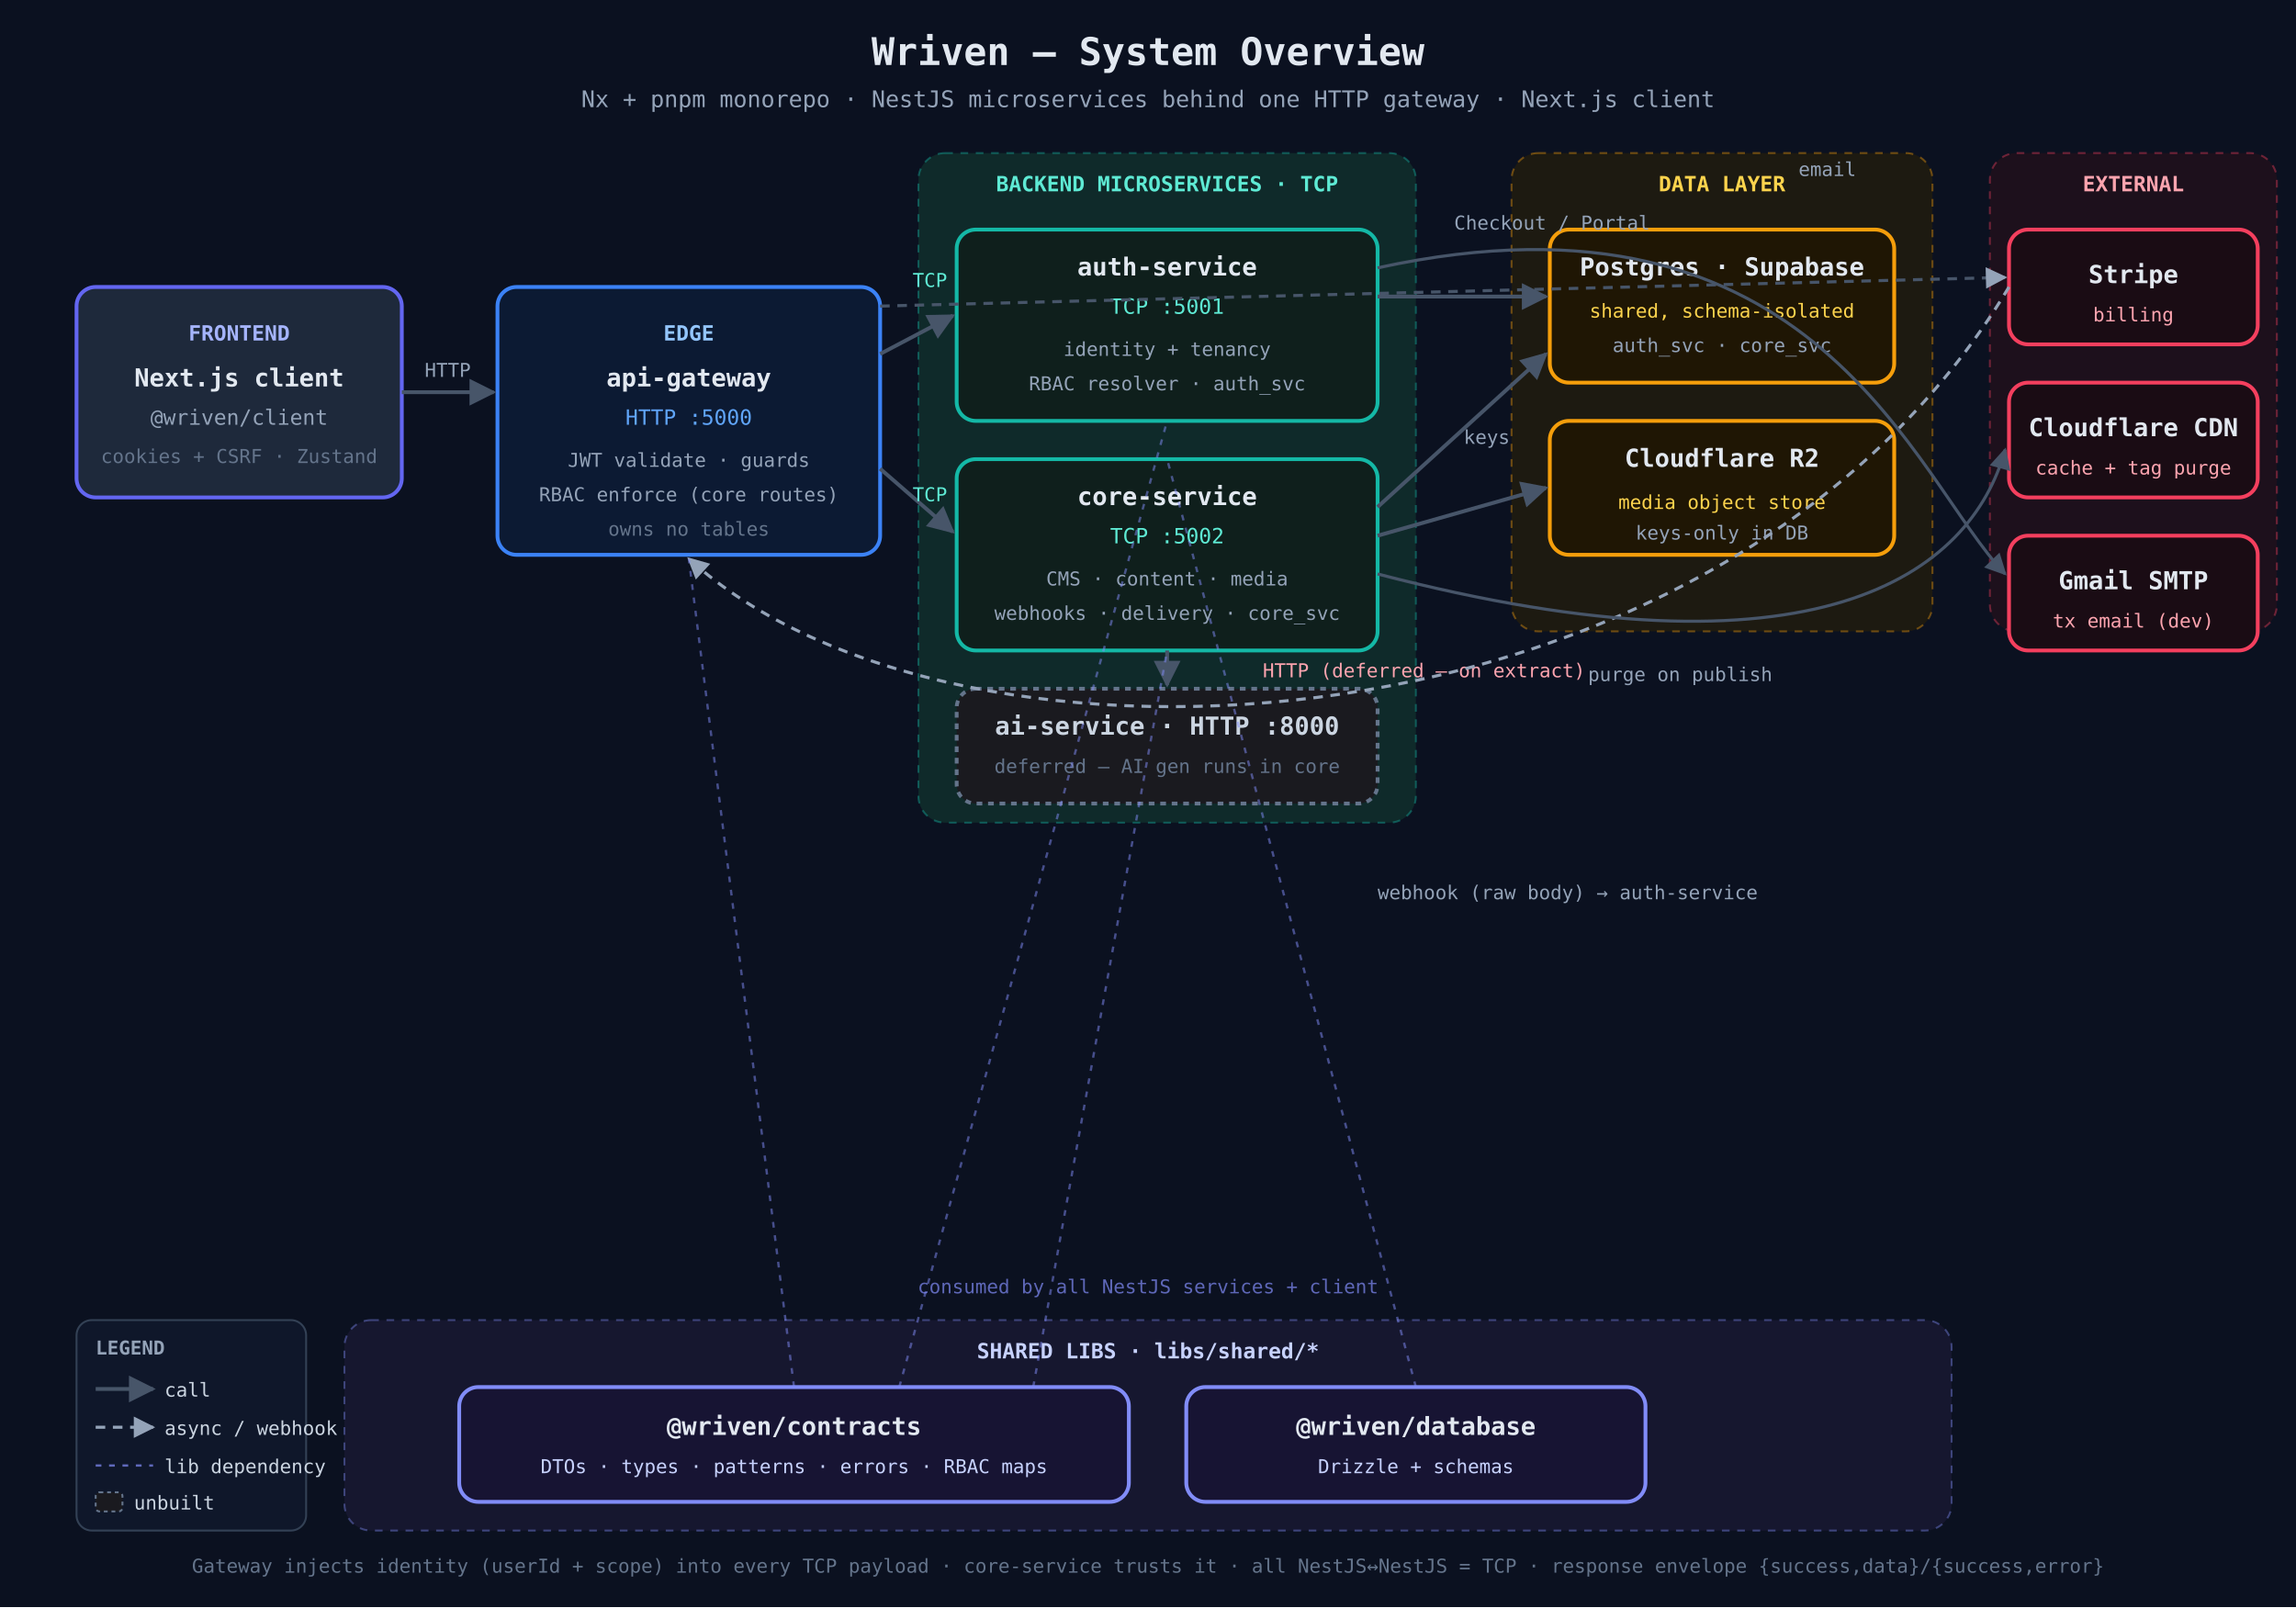
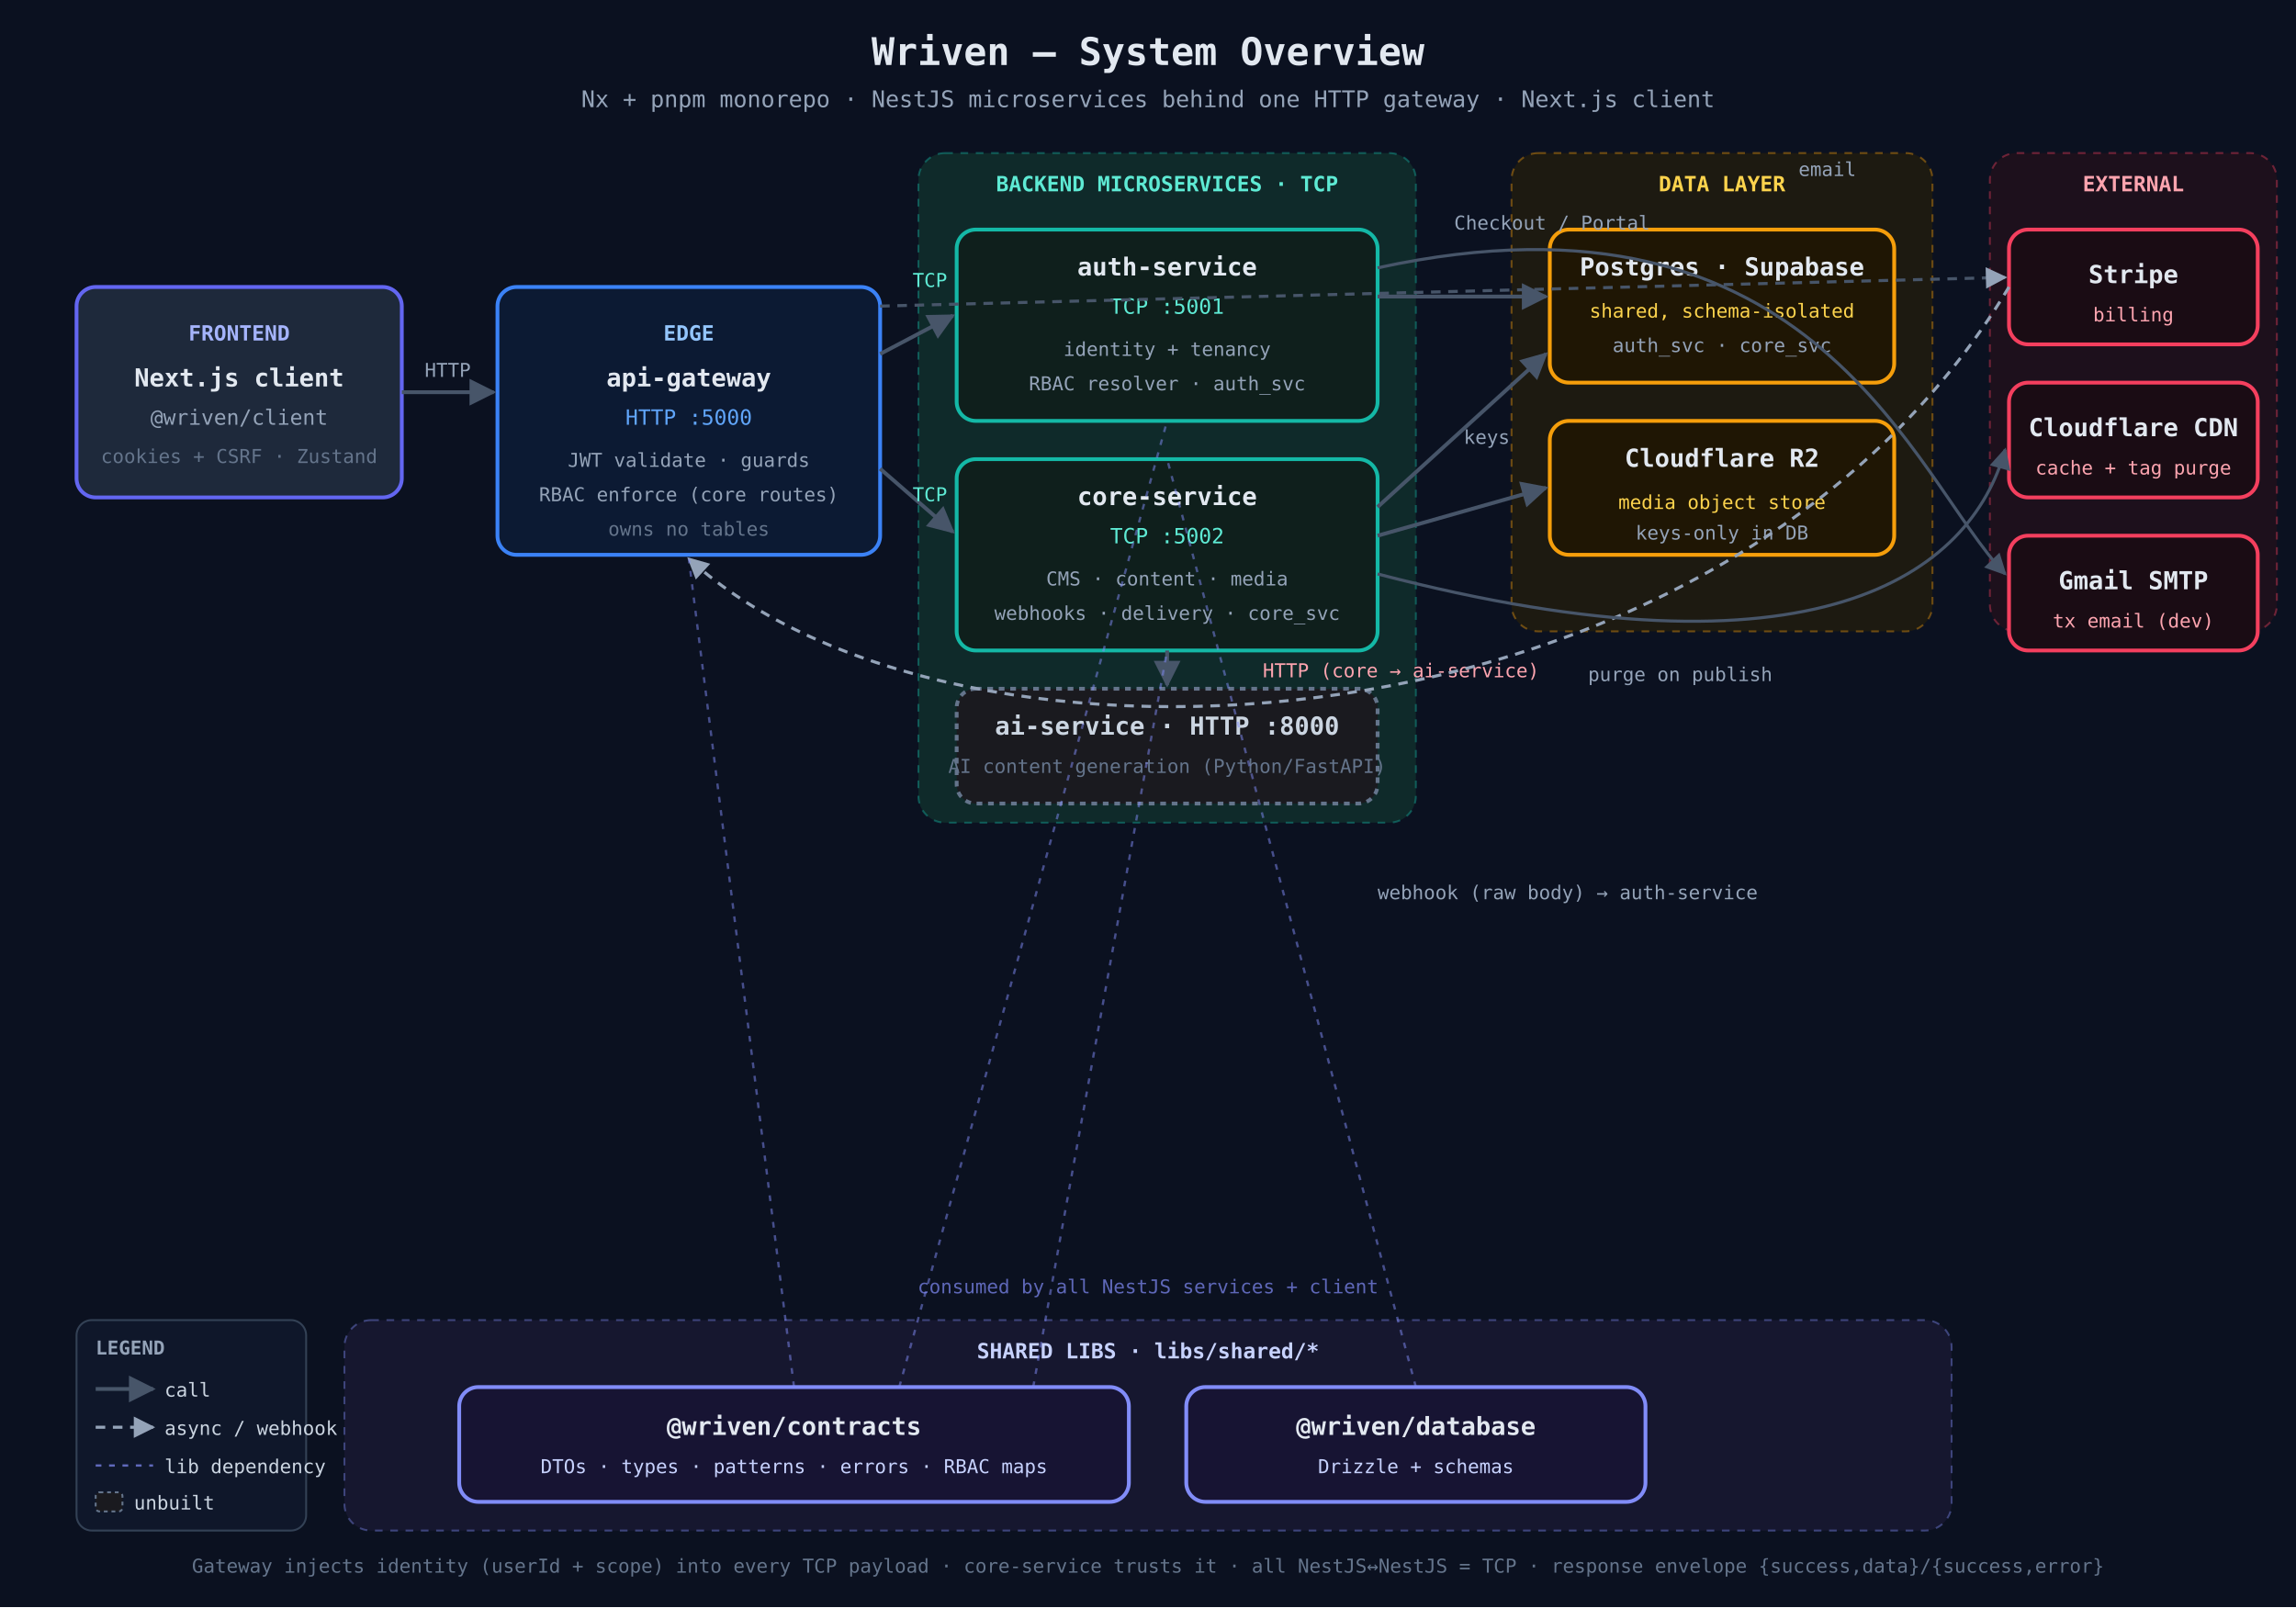
<svg xmlns="http://www.w3.org/2000/svg" viewBox="0 0 1200 840" font-family="ui-monospace, SFMono-Regular, Menlo, Consolas, monospace" font-size="13">
  <defs>
    <marker id="arrow" viewBox="0 0 10 10" refX="9" refY="5" markerWidth="7" markerHeight="7" orient="auto-start-reverse">
      <path d="M0,0 L10,5 L0,10 z" fill="#475569" />
    </marker>
    <marker id="arrowDash" viewBox="0 0 10 10" refX="9" refY="5" markerWidth="7" markerHeight="7" orient="auto-start-reverse">
      <path d="M0,0 L10,5 L0,10 z" fill="#94a3b8" />
    </marker>
  </defs>
  <rect width="1200" height="840" fill="#0b1120" />
  <text x="600" y="34" text-anchor="middle" fill="#e2e8f0" font-size="20" font-weight="bold">Wriven — System Overview</text>
  <text x="600" y="56" text-anchor="middle" fill="#94a3b8" font-size="12">Nx + pnpm monorepo · NestJS microservices behind one HTTP gateway · Next.js client</text>
  <rect x="480" y="80" width="260" height="350" rx="14" fill="#0f2a2a" stroke="#14b8a6" stroke-opacity="0.4" stroke-dasharray="4 4" />
  <text x="610" y="100" text-anchor="middle" fill="#5eead4" font-size="11" font-weight="bold">BACKEND MICROSERVICES · TCP</text>
  <rect x="790" y="80" width="220" height="250" rx="14" fill="#2a2008" fill-opacity="0.6" stroke="#f59e0b" stroke-opacity="0.4" stroke-dasharray="4 4" />
  <text x="900" y="100" text-anchor="middle" fill="#fcd34d" font-size="11" font-weight="bold">DATA LAYER</text>
  <rect x="1040" y="80" width="150" height="250" rx="14" fill="#2a0f1a" fill-opacity="0.6" stroke="#f43f5e" stroke-opacity="0.4" stroke-dasharray="4 4" />
  <text x="1115" y="100" text-anchor="middle" fill="#fda4af" font-size="11" font-weight="bold">EXTERNAL</text>
  <rect x="180" y="690" width="840" height="110" rx="14" fill="#1e1b3a" fill-opacity="0.6" stroke="#818cf8" stroke-opacity="0.4" stroke-dasharray="4 4" />
  <text x="600" y="710" text-anchor="middle" fill="#c7d2fe" font-size="11" font-weight="bold">SHARED LIBS · libs/shared/*</text>
  <g>
    <rect x="40" y="150" width="170" height="110" rx="10" fill="#1e293b" stroke="#6366f1" stroke-width="2" />
    <text x="125" y="178" text-anchor="middle" fill="#a5b4fc" font-size="11" font-weight="bold">FRONTEND</text>
    <text x="125" y="202" text-anchor="middle" fill="#e2e8f0" font-weight="bold">Next.js client</text>
    <text x="125" y="222" text-anchor="middle" fill="#94a3b8" font-size="11">@wriven/client</text>
    <text x="125" y="242" text-anchor="middle" fill="#64748b" font-size="10">cookies + CSRF · Zustand</text>
  </g>
  <g>
    <rect x="260" y="150" width="200" height="140" rx="10" fill="#0c1a33" stroke="#3b82f6" stroke-width="2" />
    <text x="360" y="178" text-anchor="middle" fill="#93c5fd" font-size="11" font-weight="bold">EDGE</text>
    <text x="360" y="202" text-anchor="middle" fill="#e2e8f0" font-weight="bold">api-gateway</text>
    <text x="360" y="222" text-anchor="middle" fill="#60a5fa" font-size="11">HTTP :5000</text>
    <text x="360" y="244" text-anchor="middle" fill="#94a3b8" font-size="10">JWT validate · guards</text>
    <text x="360" y="262" text-anchor="middle" fill="#94a3b8" font-size="10">RBAC enforce (core routes)</text>
    <text x="360" y="280" text-anchor="middle" fill="#64748b" font-size="10">owns no tables</text>
  </g>
  <g>
    <rect x="500" y="120" width="220" height="100" rx="10" fill="#0f1f1c" stroke="#14b8a6" stroke-width="2" />
    <text x="610" y="144" text-anchor="middle" fill="#e2e8f0" font-weight="bold">auth-service</text>
    <text x="610" y="164" text-anchor="middle" fill="#5eead4" font-size="11">TCP :5001</text>
    <text x="610" y="186" text-anchor="middle" fill="#94a3b8" font-size="10">identity + tenancy</text>
    <text x="610" y="204" text-anchor="middle" fill="#94a3b8" font-size="10">RBAC resolver · auth_svc</text>
  </g>
  <g>
    <rect x="500" y="240" width="220" height="100" rx="10" fill="#0f1f1c" stroke="#14b8a6" stroke-width="2" />
    <text x="610" y="264" text-anchor="middle" fill="#e2e8f0" font-weight="bold">core-service</text>
    <text x="610" y="284" text-anchor="middle" fill="#5eead4" font-size="11">TCP :5002</text>
    <text x="610" y="306" text-anchor="middle" fill="#94a3b8" font-size="10">CMS · content · media</text>
    <text x="610" y="324" text-anchor="middle" fill="#94a3b8" font-size="10">webhooks · delivery · core_svc</text>
  </g>
  <g>
    <rect x="500" y="360" width="220" height="60" rx="10" fill="#1a1a1f" stroke="#64748b" stroke-width="2" stroke-dasharray="3 3" />
    <text x="610" y="384" text-anchor="middle" fill="#cbd5e1" font-weight="bold">ai-service · HTTP :8000</text>
-     <text x="610" y="404" text-anchor="middle" fill="#64748b" font-size="10">deferred — AI gen runs in core</text>
+     <text x="610" y="404" text-anchor="middle" fill="#64748b" font-size="10">AI content generation (Python/FastAPI)</text>
  </g>
  <g>
    <rect x="810" y="120" width="180" height="80" rx="10" fill="#1f1604" stroke="#f59e0b" stroke-width="2" />
    <text x="900" y="144" text-anchor="middle" fill="#e2e8f0" font-weight="bold">Postgres · Supabase</text>
    <text x="900" y="166" text-anchor="middle" fill="#fcd34d" font-size="10">shared, schema-isolated</text>
    <text x="900" y="184" text-anchor="middle" fill="#94a3b8" font-size="10">auth_svc · core_svc</text>
  </g>
  <g>
    <rect x="810" y="220" width="180" height="70" rx="10" fill="#1f1604" stroke="#f59e0b" stroke-width="2" />
    <text x="900" y="244" text-anchor="middle" fill="#e2e8f0" font-weight="bold">Cloudflare R2</text>
    <text x="900" y="266" text-anchor="middle" fill="#fcd34d" font-size="10">media object store</text>
    <text x="900" y="282" text-anchor="middle" fill="#94a3b8" font-size="10">keys-only in DB</text>
  </g>
  <g>
    <rect x="1050" y="120" width="130" height="60" rx="10" fill="#1a0c14" stroke="#f43f5e" stroke-width="2" />
    <text x="1115" y="148" text-anchor="middle" fill="#e2e8f0" font-weight="bold">Stripe</text>
    <text x="1115" y="168" text-anchor="middle" fill="#fda4af" font-size="10">billing</text>
  </g>
  <g>
    <rect x="1050" y="200" width="130" height="60" rx="10" fill="#1a0c14" stroke="#f43f5e" stroke-width="2" />
    <text x="1115" y="228" text-anchor="middle" fill="#e2e8f0" font-weight="bold">Cloudflare CDN</text>
    <text x="1115" y="248" text-anchor="middle" fill="#fda4af" font-size="10">cache + tag purge</text>
  </g>
  <g>
    <rect x="1050" y="280" width="130" height="60" rx="10" fill="#1a0c14" stroke="#f43f5e" stroke-width="2" />
    <text x="1115" y="308" text-anchor="middle" fill="#e2e8f0" font-weight="bold">Gmail SMTP</text>
    <text x="1115" y="328" text-anchor="middle" fill="#fda4af" font-size="10">tx email (dev)</text>
  </g>
  <g>
    <rect x="240" y="725" width="350" height="60" rx="10" fill="#171433" stroke="#818cf8" stroke-width="2" />
    <text x="415" y="750" text-anchor="middle" fill="#e2e8f0" font-weight="bold">@wriven/contracts</text>
    <text x="415" y="770" text-anchor="middle" fill="#c7d2fe" font-size="10">DTOs · types · patterns · errors · RBAC maps</text>
  </g>
  <g>
    <rect x="620" y="725" width="240" height="60" rx="10" fill="#171433" stroke="#818cf8" stroke-width="2" />
    <text x="740" y="750" text-anchor="middle" fill="#e2e8f0" font-weight="bold">@wriven/database</text>
    <text x="740" y="770" text-anchor="middle" fill="#c7d2fe" font-size="10">Drizzle + schemas</text>
  </g>
  <line x1="210" y1="205" x2="258" y2="205" stroke="#475569" stroke-width="2" marker-end="url(#arrow)" />
  <text x="234" y="197" text-anchor="middle" fill="#94a3b8" font-size="10">HTTP</text>
  <line x1="460" y1="185" x2="498" y2="165" stroke="#475569" stroke-width="2" marker-end="url(#arrow)" />
  <text x="486" y="150" text-anchor="middle" fill="#5eead4" font-size="10">TCP</text>
  <line x1="460" y1="245" x2="498" y2="278" stroke="#475569" stroke-width="2" marker-end="url(#arrow)" />
  <text x="486" y="262" text-anchor="middle" fill="#5eead4" font-size="10">TCP</text>
  <line x1="610" y1="340" x2="610" y2="358" stroke="#475569" stroke-width="2" marker-end="url(#arrow)" />
-   <text x="660" y="354" fill="#fda4af" font-size="10">HTTP (deferred — on extract)</text>
+   <text x="660" y="354" fill="#fda4af" font-size="10">HTTP (core → ai-service)</text>
  <path d="M1050,150 C 900,400 500,420 360,292" fill="none" stroke="#94a3b8" stroke-width="1.6" stroke-dasharray="5 4" marker-end="url(#arrowDash)" />
  <text x="720" y="470" fill="#94a3b8" font-size="10">webhook (raw body) → auth-service</text>
  <line x1="460" y1="160" x2="1048" y2="145" stroke="#475569" stroke-width="1.6" stroke-dasharray="5 4" marker-end="url(#arrowDash)" />
  <text x="760" y="120" fill="#94a3b8" font-size="10">Checkout / Portal</text>
  <line x1="720" y1="155" x2="808" y2="155" stroke="#475569" stroke-width="2" marker-end="url(#arrow)" />
  <line x1="720" y1="265" x2="808" y2="185" stroke="#475569" stroke-width="2" marker-end="url(#arrow)" />
  <line x1="720" y1="280" x2="808" y2="255" stroke="#475569" stroke-width="2" marker-end="url(#arrow)" />
  <text x="765" y="232" fill="#94a3b8" font-size="10">keys</text>
  <path d="M720,300 C 950,360 1030,300 1048,235" fill="none" stroke="#475569" stroke-width="1.6" marker-end="url(#arrow)" />
  <text x="830" y="356" fill="#94a3b8" font-size="10">purge on publish</text>
  <path d="M720,140 C 950,90 1000,250 1048,300" fill="none" stroke="#475569" stroke-width="1.6" marker-end="url(#arrow)" />
  <text x="940" y="92" fill="#94a3b8" font-size="10">email</text>
  <line x1="415" y1="725" x2="360" y2="292" stroke="#818cf8" stroke-width="1.2" stroke-dasharray="3 4" opacity="0.5" />
  <line x1="470" y1="725" x2="610" y2="220" stroke="#818cf8" stroke-width="1.2" stroke-dasharray="3 4" opacity="0.5" />
  <line x1="540" y1="725" x2="610" y2="340" stroke="#818cf8" stroke-width="1.2" stroke-dasharray="3 4" opacity="0.5" />
  <line x1="740" y1="725" x2="610" y2="240" stroke="#818cf8" stroke-width="1.2" stroke-dasharray="3 4" opacity="0.5" />
  <text x="600" y="676" text-anchor="middle" fill="#818cf8" font-size="10" opacity="0.7">consumed by all NestJS services + client</text>
  <g transform="translate(40,690)">
    <rect x="0" y="0" width="120" height="110" rx="8" fill="#0f172a" stroke="#334155" />
    <text x="10" y="18" fill="#94a3b8" font-size="10" font-weight="bold">LEGEND</text>
    <line x1="10" y1="36" x2="40" y2="36" stroke="#475569" stroke-width="2" marker-end="url(#arrow)" />
    <text x="46" y="40" fill="#cbd5e1" font-size="10">call</text>
    <line x1="10" y1="56" x2="40" y2="56" stroke="#94a3b8" stroke-width="1.6" stroke-dasharray="5 4" marker-end="url(#arrowDash)" />
    <text x="46" y="60" fill="#cbd5e1" font-size="10">async / webhook</text>
    <line x1="10" y1="76" x2="40" y2="76" stroke="#818cf8" stroke-width="1.2" stroke-dasharray="3 4" opacity="0.7" />
    <text x="46" y="80" fill="#cbd5e1" font-size="10">lib dependency</text>
    <rect x="10" y="90" width="14" height="10" rx="2" fill="#1a1a1f" stroke="#64748b" stroke-dasharray="2 2" />
    <text x="30" y="99" fill="#cbd5e1" font-size="10">unbuilt</text>
  </g>
  <text x="600" y="822" text-anchor="middle" fill="#64748b" font-size="10">Gateway injects identity (userId + scope) into every TCP payload · core-service trusts it · all NestJS↔NestJS = TCP · response envelope {success,data}/{success,error}</text>
</svg>
